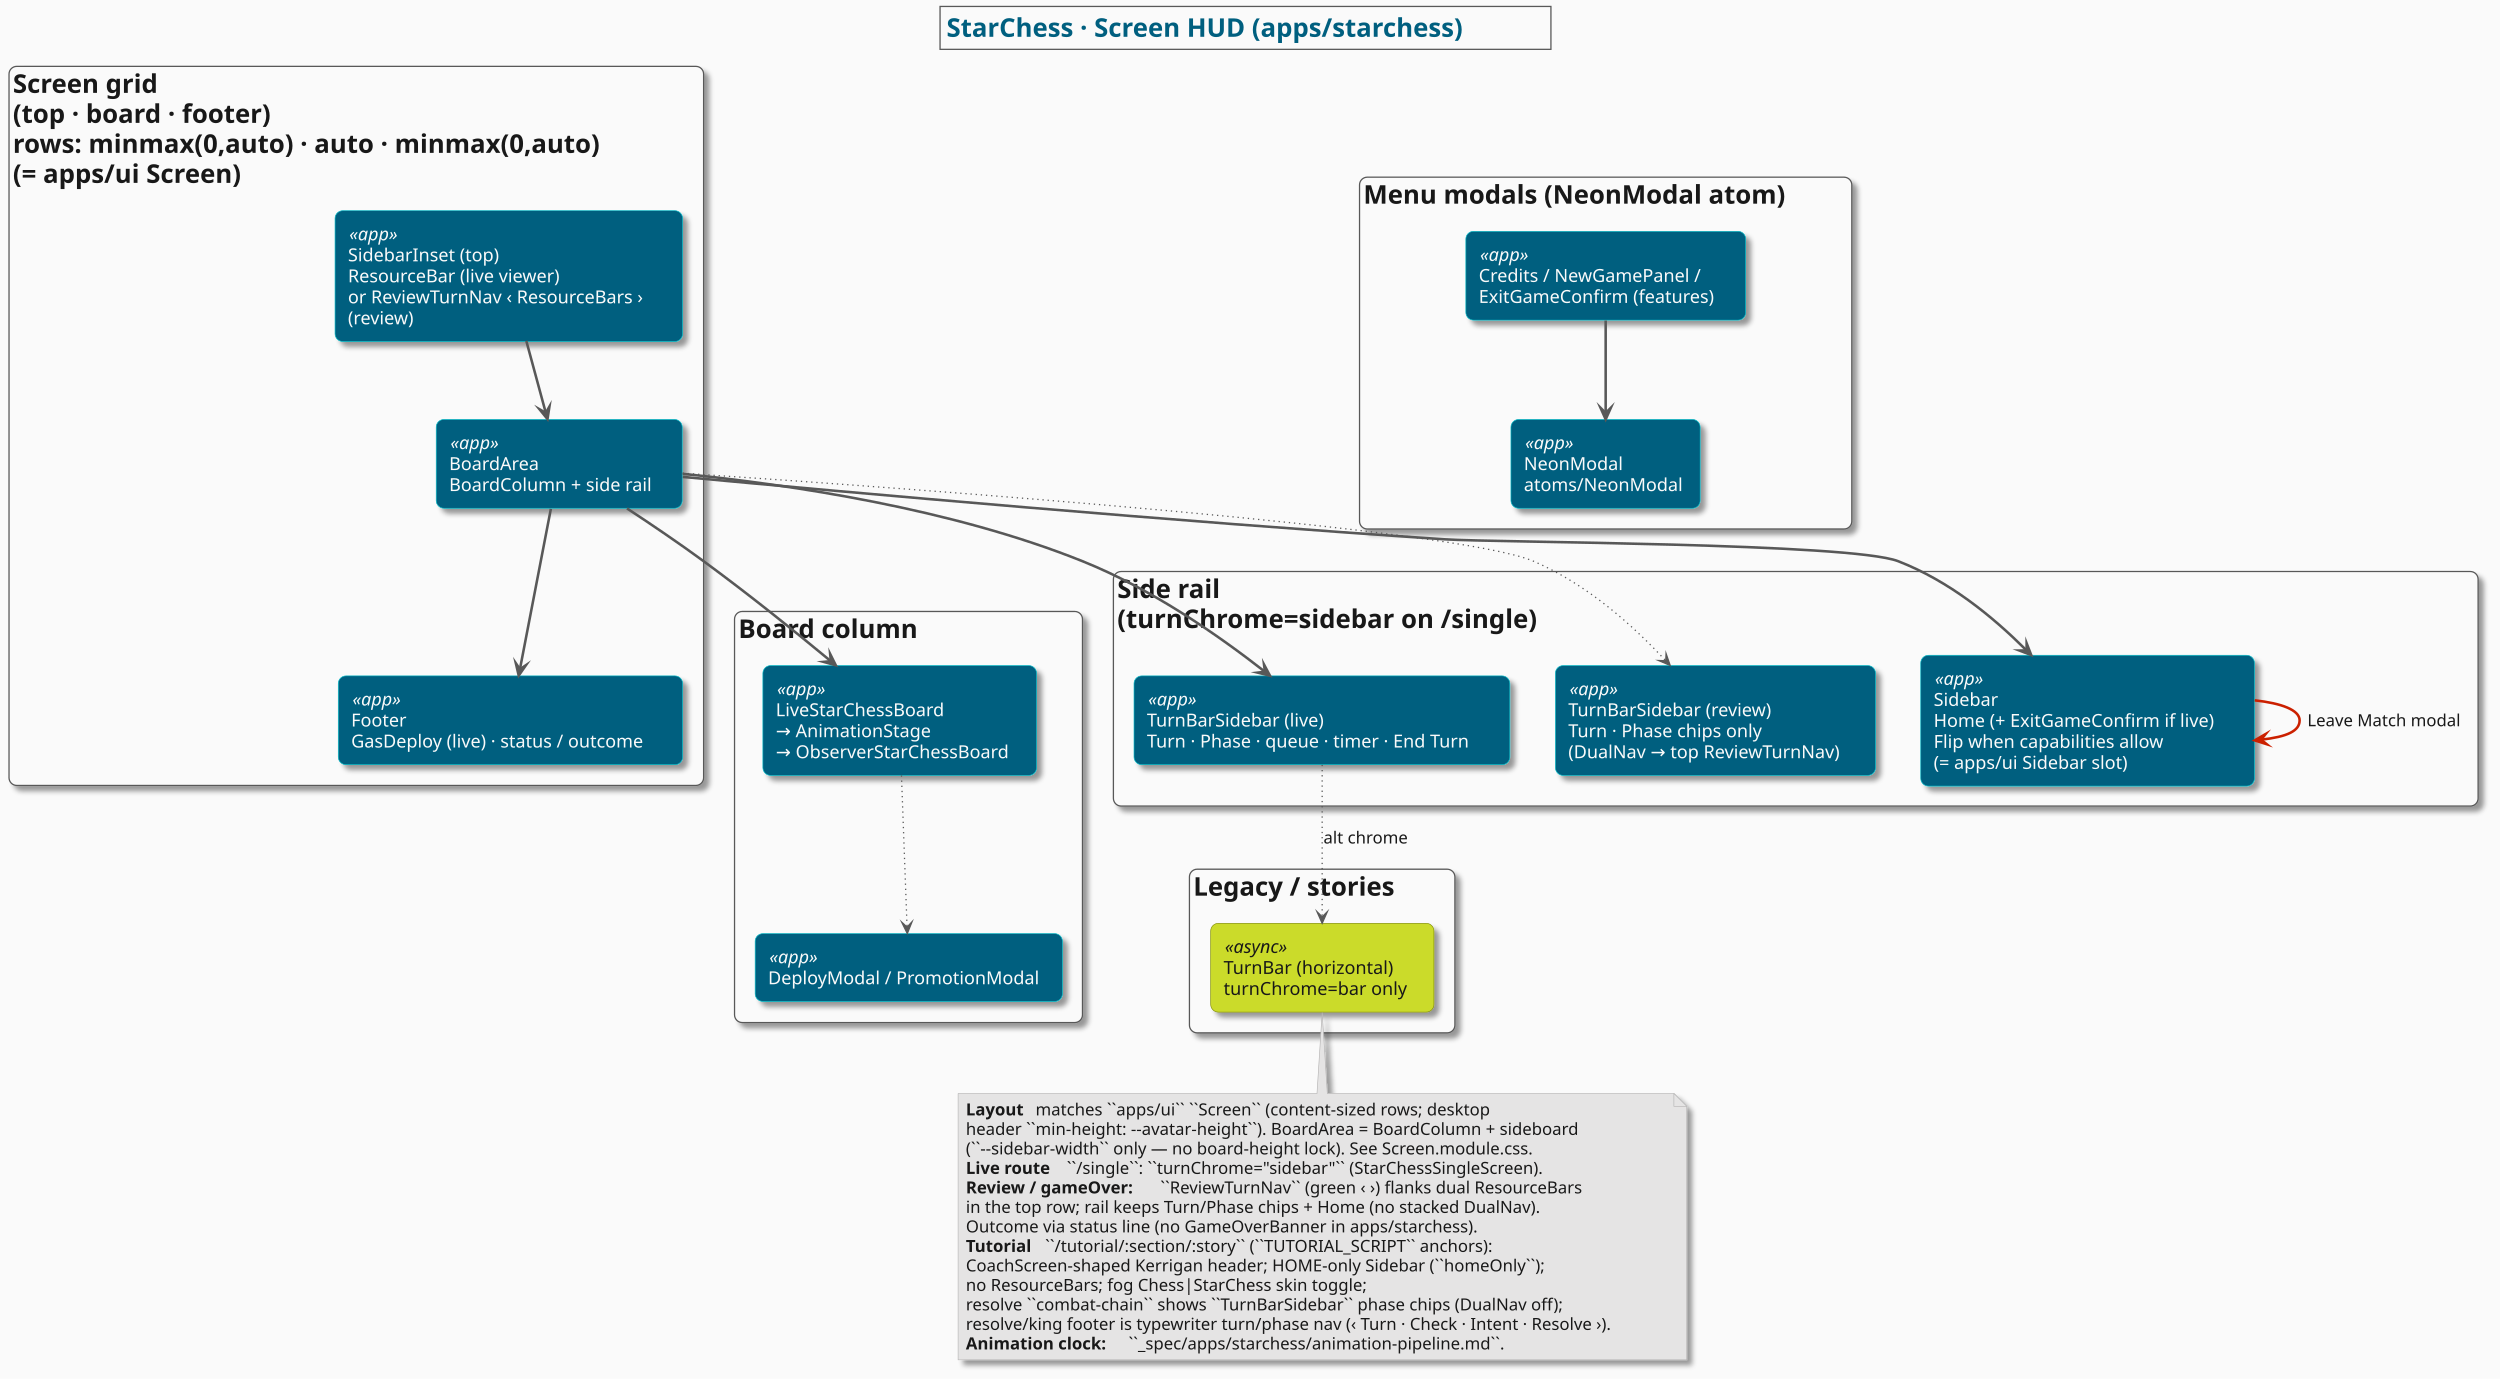
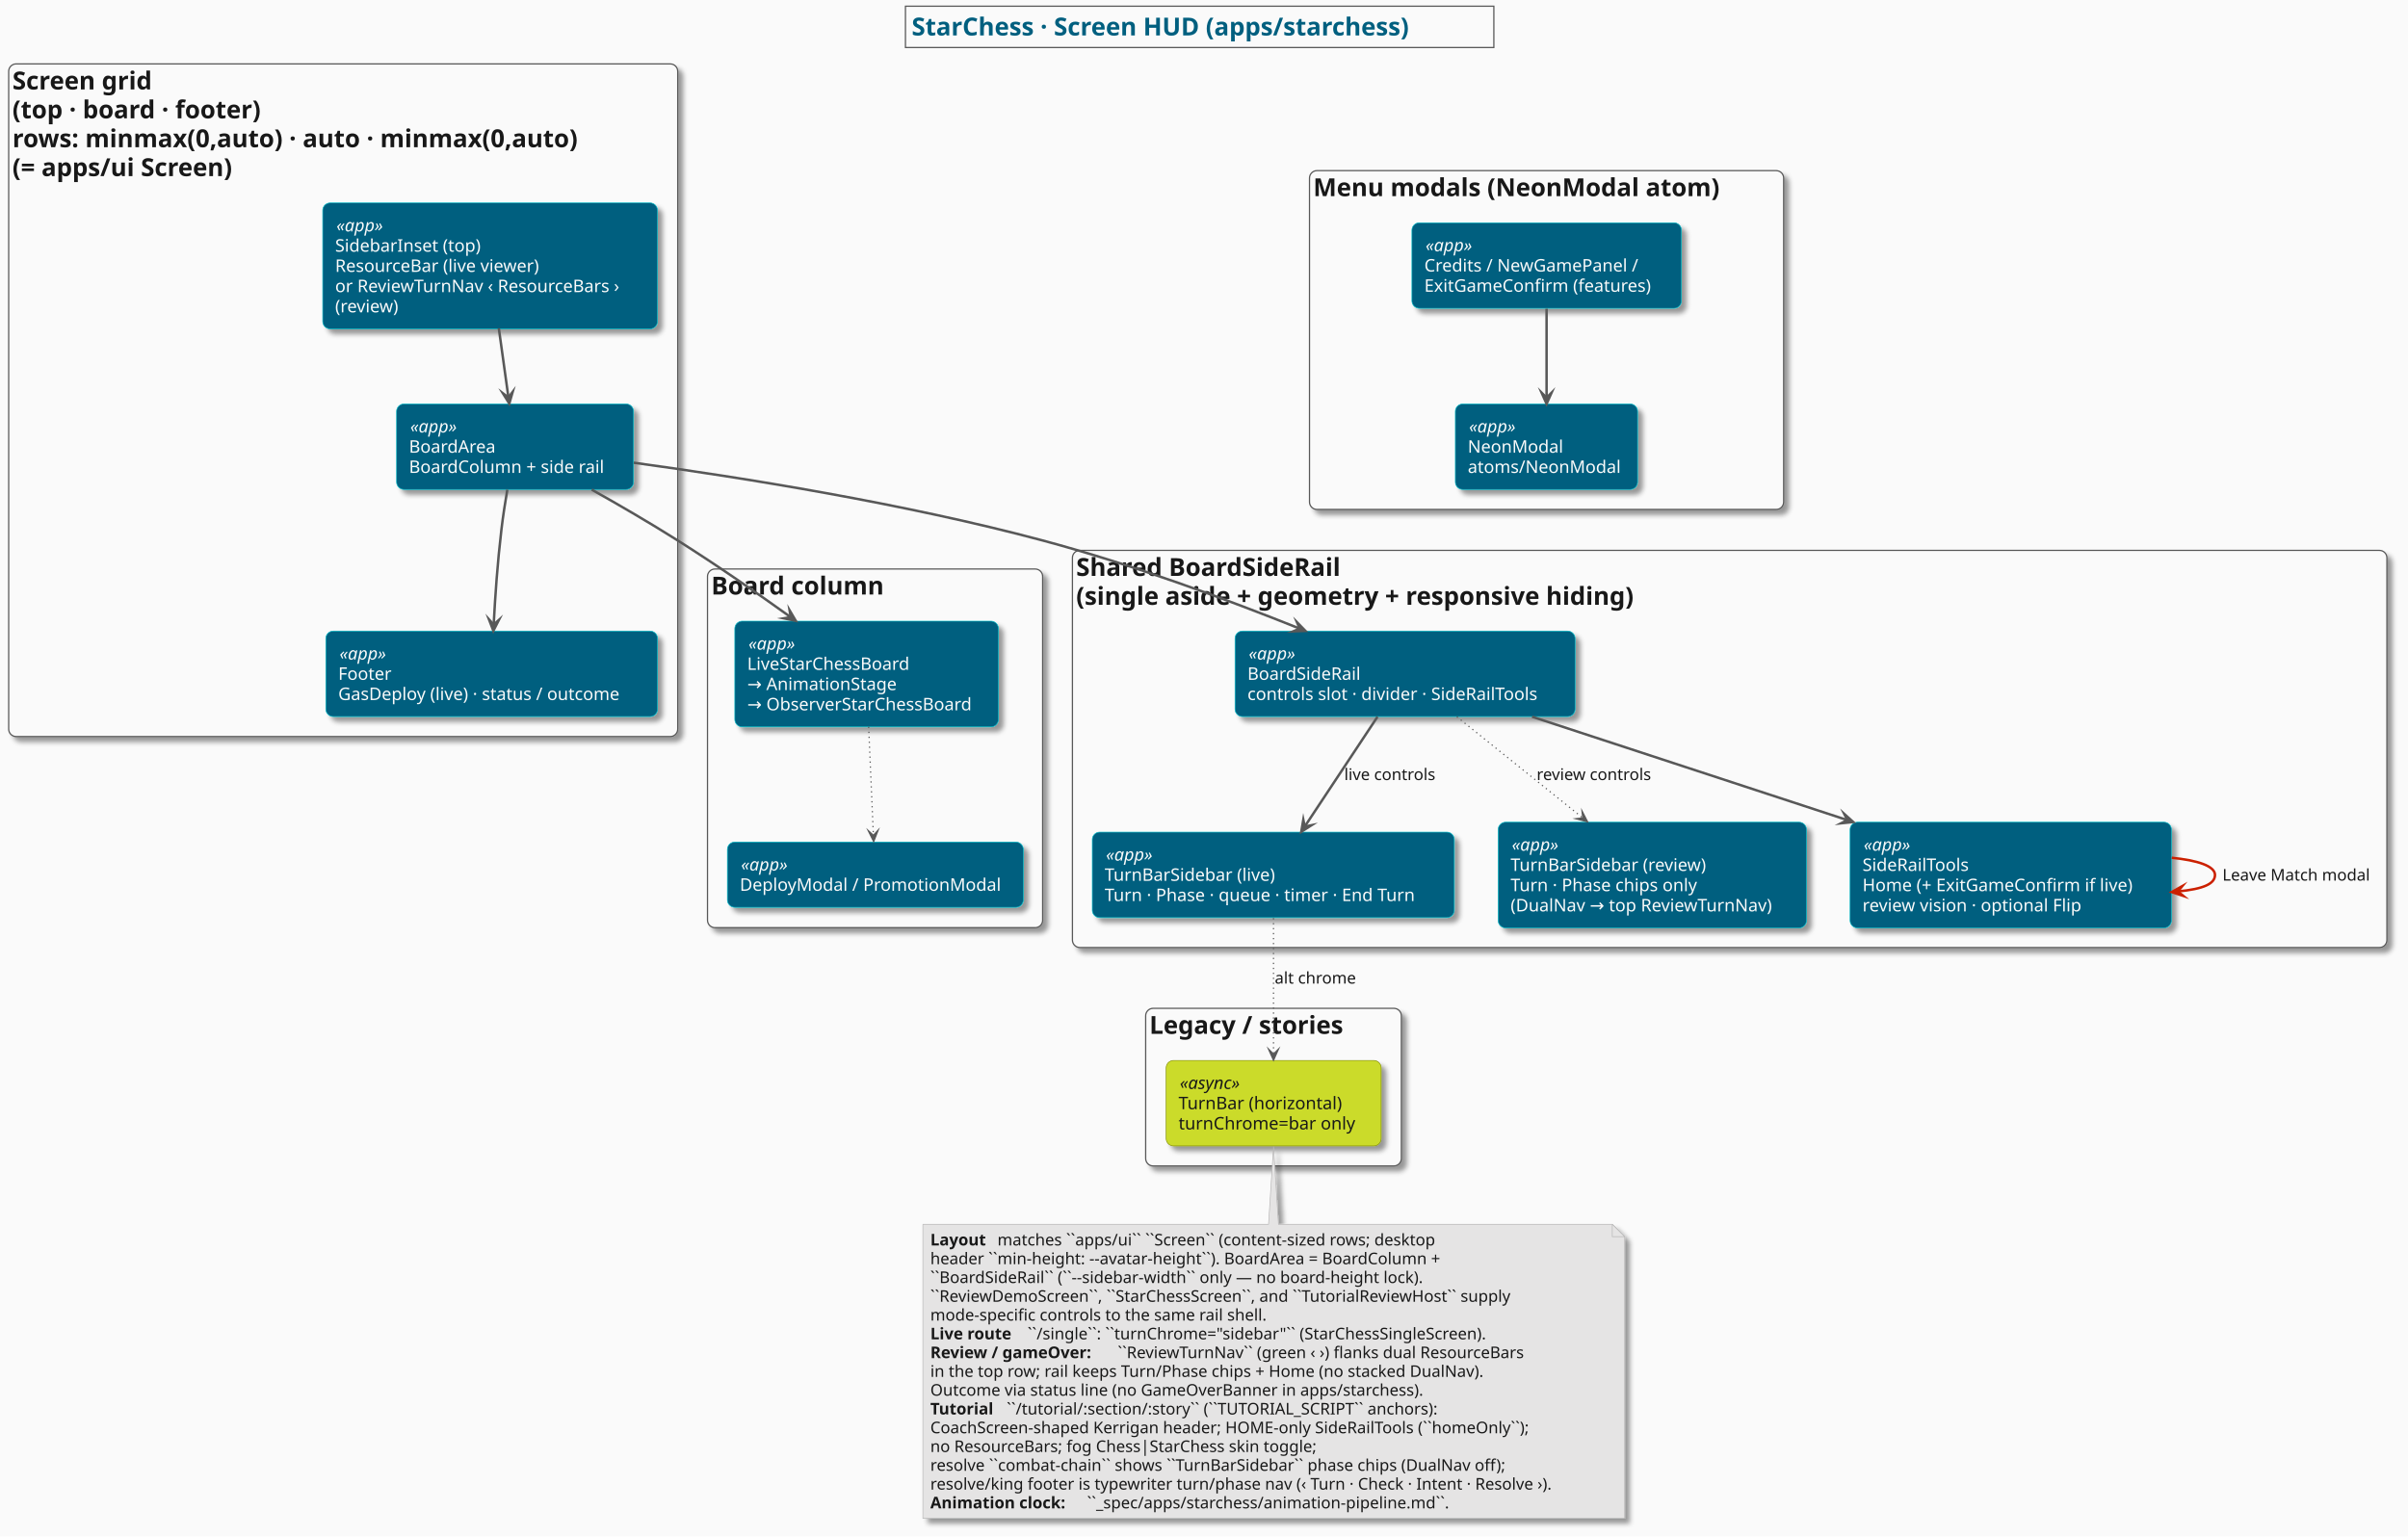
- <svg xmlns="http://www.w3.org/2000/svg" contentStyleType="text/css" data-diagram-type="DESCRIPTION" height="1070px" preserveAspectRatio="none" style="width:1940px;height:1070px;background:#FAFAFA;" version="1.1" viewBox="0 0 1940 1070" width="1940px" zoomAndPan="magnify">
+ <svg xmlns="http://www.w3.org/2000/svg" contentStyleType="text/css" data-diagram-type="DESCRIPTION" height="1238px" preserveAspectRatio="none" style="width:1940px;height:1238px;background:#FAFAFA;" version="1.1" viewBox="0 0 1940 1238" width="1940px" zoomAndPan="magnify">
  <defs>
-     <filter height="300%" id="f12v4140tlrd2m" width="300%" x="-1" y="-1">
+     <filter height="300%" id="f99cxqtt7r6pb" width="300%" x="-1" y="-1">
      <feGaussianBlur result="blurOut" stdDeviation="2" />
      <feColorMatrix in="blurOut" result="blurOut2" type="matrix" values="0 0 0 0 0 0 0 0 0 0 0 0 0 0 0 0 0 0 .4 0" />
      <feOffset dx="4" dy="4" in="blurOut2" result="blurOut3" />
      <feBlend in="SourceGraphic" in2="blurOut3" mode="normal" />
    </filter>
  </defs>
  <g>
-     <rect fill="#FAFAFA" height="1070" style="stroke:none;stroke-width:1;" width="1940" x="0" y="0" />
+     <rect fill="#FAFAFA" height="1238" style="stroke:none;stroke-width:1;" width="1940" x="0" y="0" />
    <g class="title" data-source-line="8">
      <rect fill="none" height="33.281" style="stroke:#585858;stroke-width:1;" width="474.043" x="729.479" y="5" />
      <text fill="#005F7F" font-family="sans-serif" font-size="20" font-weight="700" lengthAdjust="spacing" textLength="464.043" x="734.479" y="28.564">StarChess · Screen HUD (apps/starchess)</text>
    </g>
    <g class="cluster" data-qualified-name="Screen grid.n.top . board . footer..nrows. minmax.0.auto. . auto . minmax.0.auto..n.. apps.ui Screen." data-source-line="10" id="ent0001">
-       <rect fill="#FAFAFA" filter="url(#f12v4140tlrd2m)" height="558" rx="6" ry="6" style="stroke:#585858;stroke-width:1;" width="539" x="7" y="51.498" />
+       <rect fill="#FAFAFA" filter="url(#f99cxqtt7r6pb)" height="542" rx="6" ry="6" style="stroke:#585858;stroke-width:1;" width="539" x="7" y="51.498" />
      <text fill="#181818" font-family="sans-serif" font-size="20" font-weight="700" lengthAdjust="spacing" textLength="129.805" x="10" y="72.062">Screen grid</text>
      <text fill="#181818" font-family="sans-serif" font-size="20" font-weight="700" lengthAdjust="spacing" textLength="233.848" x="10" y="95.344">(top · board · footer)</text>
      <text fill="#181818" font-family="sans-serif" font-size="20" font-weight="700" lengthAdjust="spacing" textLength="523.027" x="10" y="118.625">rows: minmax(0,auto) · auto · minmax(0,auto)</text>
      <text fill="#181818" font-family="sans-serif" font-size="20" font-weight="700" lengthAdjust="spacing" textLength="208.887" x="10" y="141.906">(= apps/ui Screen)</text>
    </g>
    <g class="cluster" data-qualified-name="Board column" data-source-line="16" id="ent0005">
-       <rect fill="#FAFAFA" filter="url(#f12v4140tlrd2m)" height="319" rx="6" ry="6" style="stroke:#585858;stroke-width:1;" width="270" x="570" y="474.498" />
-       <text fill="#181818" font-family="sans-serif" font-size="20" font-weight="700" lengthAdjust="spacing" textLength="155.391" x="573" y="495.062">Board column</text>
+       <rect fill="#FAFAFA" filter="url(#f99cxqtt7r6pb)" height="289" rx="6" ry="6" style="stroke:#585858;stroke-width:1;" width="270" x="570" y="458.498" />
+       <text fill="#181818" font-family="sans-serif" font-size="20" font-weight="700" lengthAdjust="spacing" textLength="155.391" x="573" y="479.062">Board column</text>
    </g>
-     <g class="cluster" data-qualified-name="Side rail.n.turnChrome.sidebar on .single." data-source-line="21" id="ent0008">
-       <rect fill="#FAFAFA" filter="url(#f12v4140tlrd2m)" height="182" rx="6" ry="6" style="stroke:#585858;stroke-width:1;" width="1059" x="864" y="443.498" />
-       <text fill="#181818" font-family="sans-serif" font-size="20" font-weight="700" lengthAdjust="spacing" textLength="93.174" x="867" y="464.062">Side rail</text>
-       <text fill="#181818" font-family="sans-serif" font-size="20" font-weight="700" lengthAdjust="spacing" textLength="371.123" x="867" y="487.344">(turnChrome=sidebar on /single)</text>
+     <g class="cluster" data-qualified-name="Shared BoardSideRail.n.single aside . geometry . responsive hiding." data-source-line="21" id="ent0008">
+       <rect fill="#FAFAFA" filter="url(#f99cxqtt7r6pb)" height="320" rx="6" ry="6" style="stroke:#585858;stroke-width:1;" width="1059" x="864" y="443.498" />
+       <text fill="#181818" font-family="sans-serif" font-size="20" font-weight="700" lengthAdjust="spacing" textLength="245.254" x="867" y="464.062">Shared BoardSideRail</text>
+       <text fill="#181818" font-family="sans-serif" font-size="20" font-weight="700" lengthAdjust="spacing" textLength="523.74" x="867" y="487.344">(single aside + geometry + responsive hiding)</text>
    </g>
-     <g class="cluster" data-qualified-name="Menu modals .NeonModal atom." data-source-line="27" id="ent0012">
-       <rect fill="#FAFAFA" filter="url(#f12v4140tlrd2m)" height="273" rx="6" ry="6" style="stroke:#585858;stroke-width:1;" width="382" x="1055" y="137.498" />
+     <g class="cluster" data-qualified-name="Menu modals .NeonModal atom." data-source-line="28" id="ent0013">
+       <rect fill="#FAFAFA" filter="url(#f99cxqtt7r6pb)" height="273" rx="6" ry="6" style="stroke:#585858;stroke-width:1;" width="382" x="1055" y="137.498" />
      <text fill="#181818" font-family="sans-serif" font-size="20" font-weight="700" lengthAdjust="spacing" textLength="366.494" x="1058" y="158.062">Menu modals (NeonModal atom)</text>
    </g>
-     <g class="cluster" data-qualified-name="Legacy . stories" data-source-line="32" id="ent0015">
-       <rect fill="#FAFAFA" filter="url(#f12v4140tlrd2m)" height="127" rx="6" ry="6" style="stroke:#585858;stroke-width:1;" width="206" x="923" y="674.498" />
-       <text fill="#181818" font-family="sans-serif" font-size="20" font-weight="700" lengthAdjust="spacing" textLength="177.637" x="926" y="695.062">Legacy / stories</text>
+     <g class="cluster" data-qualified-name="Legacy . stories" data-source-line="33" id="ent0016">
+       <rect fill="#FAFAFA" filter="url(#f99cxqtt7r6pb)" height="127" rx="6" ry="6" style="stroke:#585858;stroke-width:1;" width="206" x="923" y="812.498" />
+       <text fill="#181818" font-family="sans-serif" font-size="20" font-weight="700" lengthAdjust="spacing" textLength="177.637" x="926" y="833.062">Legacy / stories</text>
    </g>
    <g class="entity" data-qualified-name="Screen grid.n.top . board . footer..nrows. minmax.0.auto. . auto . minmax.0.auto..n.. apps.ui Screen..TOP" data-source-line="11" id="ent0002">
-       <rect fill="#005F7F" filter="url(#f12v4140tlrd2m)" height="101.484" rx="6" ry="6" style="stroke:#00BAC6;stroke-width:0.5;" width="269.662" x="260" y="163.498" />
+       <rect fill="#005F7F" filter="url(#f99cxqtt7r6pb)" height="101.484" rx="6" ry="6" style="stroke:#00BAC6;stroke-width:0.5;" width="269.662" x="260" y="163.498" />
      <text fill="#FAFAFA" font-family="sans-serif" font-size="14" font-style="italic" lengthAdjust="spacing" textLength="43.483" x="271" y="186.493">«app»</text>
      <text fill="#FAFAFA" font-family="sans-serif" font-size="14" lengthAdjust="spacing" textLength="126.212" x="270" y="202.79">SidebarInset (top)</text>
      <text fill="#FAFAFA" font-family="sans-serif" font-size="14" lengthAdjust="spacing" textLength="180.189" x="270" y="219.087">ResourceBar (live viewer)</text>
      <text fill="#FAFAFA" font-family="sans-serif" font-size="14" lengthAdjust="spacing" textLength="249.662" x="270" y="235.384">or ReviewTurnNav ‹ ResourceBars ›</text>
      <text fill="#FAFAFA" font-family="sans-serif" font-size="14" lengthAdjust="spacing" textLength="57.531" x="270" y="251.681">(review)</text>
    </g>
    <g class="entity" data-qualified-name="Screen grid.n.top . board . footer..nrows. minmax.0.auto. . auto . minmax.0.auto..n.. apps.ui Screen..MID" data-source-line="12" id="ent0003">
-       <rect fill="#005F7F" filter="url(#f12v4140tlrd2m)" height="68.891" rx="6" ry="6" style="stroke:#00BAC6;stroke-width:0.5;" width="190.885" x="338.5" y="325.498" />
-       <text fill="#FAFAFA" font-family="sans-serif" font-size="14" font-style="italic" lengthAdjust="spacing" textLength="43.483" x="349.5" y="348.493">«app»</text>
-       <text fill="#FAFAFA" font-family="sans-serif" font-size="14" lengthAdjust="spacing" textLength="73.917" x="348.5" y="364.79">BoardArea</text>
-       <text fill="#FAFAFA" font-family="sans-serif" font-size="14" lengthAdjust="spacing" textLength="170.885" x="348.5" y="381.087">BoardColumn + side rail</text>
+       <rect fill="#005F7F" filter="url(#f99cxqtt7r6pb)" height="68.891" rx="6" ry="6" style="stroke:#00BAC6;stroke-width:0.5;" width="190.885" x="319.5" y="325.498" />
+       <text fill="#FAFAFA" font-family="sans-serif" font-size="14" font-style="italic" lengthAdjust="spacing" textLength="43.483" x="330.5" y="348.493">«app»</text>
+       <text fill="#FAFAFA" font-family="sans-serif" font-size="14" lengthAdjust="spacing" textLength="73.917" x="329.5" y="364.79">BoardArea</text>
+       <text fill="#FAFAFA" font-family="sans-serif" font-size="14" lengthAdjust="spacing" textLength="170.885" x="329.5" y="381.087">BoardColumn + side rail</text>
    </g>
    <g class="entity" data-qualified-name="Screen grid.n.top . board . footer..nrows. minmax.0.auto. . auto . minmax.0.auto..n.. apps.ui Screen..BOT" data-source-line="13" id="ent0004">
-       <rect fill="#005F7F" filter="url(#f12v4140tlrd2m)" height="68.891" rx="6" ry="6" style="stroke:#00BAC6;stroke-width:0.5;" width="267.222" x="262.5" y="524.498" />
-       <text fill="#FAFAFA" font-family="sans-serif" font-size="14" font-style="italic" lengthAdjust="spacing" textLength="43.483" x="273.5" y="547.493">«app»</text>
-       <text fill="#FAFAFA" font-family="sans-serif" font-size="14" lengthAdjust="spacing" textLength="45.042" x="272.5" y="563.79">Footer</text>
-       <text fill="#FAFAFA" font-family="sans-serif" font-size="14" lengthAdjust="spacing" textLength="247.222" x="272.5" y="580.087">GasDeploy (live) · status / outcome</text>
+       <rect fill="#005F7F" filter="url(#f99cxqtt7r6pb)" height="68.891" rx="6" ry="6" style="stroke:#00BAC6;stroke-width:0.5;" width="267.222" x="262.5" y="508.498" />
+       <text fill="#FAFAFA" font-family="sans-serif" font-size="14" font-style="italic" lengthAdjust="spacing" textLength="43.483" x="273.5" y="531.493">«app»</text>
+       <text fill="#FAFAFA" font-family="sans-serif" font-size="14" lengthAdjust="spacing" textLength="45.042" x="272.5" y="547.79">Footer</text>
+       <text fill="#FAFAFA" font-family="sans-serif" font-size="14" lengthAdjust="spacing" textLength="247.222" x="272.5" y="564.087">GasDeploy (live) · status / outcome</text>
    </g>
    <g class="entity" data-qualified-name="Board column.BOARD" data-source-line="17" id="ent0006">
-       <rect fill="#005F7F" filter="url(#f12v4140tlrd2m)" height="85.188" rx="6" ry="6" style="stroke:#00BAC6;stroke-width:0.5;" width="212.356" x="592" y="516.498" />
-       <text fill="#FAFAFA" font-family="sans-serif" font-size="14" font-style="italic" lengthAdjust="spacing" textLength="43.483" x="603" y="539.493">«app»</text>
-       <text fill="#FAFAFA" font-family="sans-serif" font-size="14" lengthAdjust="spacing" textLength="140.54" x="602" y="555.79">LiveStarChessBoard</text>
-       <text fill="#FAFAFA" font-family="sans-serif" font-size="14" lengthAdjust="spacing" textLength="128.01" x="602" y="572.087">→ AnimationStage</text>
-       <text fill="#FAFAFA" font-family="sans-serif" font-size="14" lengthAdjust="spacing" textLength="192.356" x="602" y="588.384">→ ObserverStarChessBoard</text>
+       <rect fill="#005F7F" filter="url(#f99cxqtt7r6pb)" height="85.188" rx="6" ry="6" style="stroke:#00BAC6;stroke-width:0.5;" width="212.356" x="592" y="500.498" />
+       <text fill="#FAFAFA" font-family="sans-serif" font-size="14" font-style="italic" lengthAdjust="spacing" textLength="43.483" x="603" y="523.493">«app»</text>
+       <text fill="#FAFAFA" font-family="sans-serif" font-size="14" lengthAdjust="spacing" textLength="140.54" x="602" y="539.79">LiveStarChessBoard</text>
+       <text fill="#FAFAFA" font-family="sans-serif" font-size="14" lengthAdjust="spacing" textLength="128.01" x="602" y="556.087">→ AnimationStage</text>
+       <text fill="#FAFAFA" font-family="sans-serif" font-size="14" lengthAdjust="spacing" textLength="192.356" x="602" y="572.384">→ ObserverStarChessBoard</text>
    </g>
    <g class="entity" data-qualified-name="Board column.MODALS" data-source-line="18" id="ent0007">
-       <rect fill="#005F7F" filter="url(#f12v4140tlrd2m)" height="52.594" rx="6" ry="6" style="stroke:#00BAC6;stroke-width:0.5;" width="238.422" x="586" y="724.498" />
-       <text fill="#FAFAFA" font-family="sans-serif" font-size="14" font-style="italic" lengthAdjust="spacing" textLength="43.483" x="597" y="747.493">«app»</text>
-       <text fill="#FAFAFA" font-family="sans-serif" font-size="14" lengthAdjust="spacing" textLength="218.422" x="596" y="763.79">DeployModal / PromotionModal</text>
+       <rect fill="#005F7F" filter="url(#f99cxqtt7r6pb)" height="52.594" rx="6" ry="6" style="stroke:#00BAC6;stroke-width:0.5;" width="238.422" x="586" y="678.498" />
+       <text fill="#FAFAFA" font-family="sans-serif" font-size="14" font-style="italic" lengthAdjust="spacing" textLength="43.483" x="597" y="701.493">«app»</text>
+       <text fill="#FAFAFA" font-family="sans-serif" font-size="14" lengthAdjust="spacing" textLength="218.422" x="596" y="717.79">DeployModal / PromotionModal</text>
    </g>
-     <g class="entity" data-qualified-name="Side rail.n.turnChrome.sidebar on .single..LIVE" data-source-line="22" id="ent0009">
-       <rect fill="#005F7F" filter="url(#f12v4140tlrd2m)" height="68.891" rx="6" ry="6" style="stroke:#00BAC6;stroke-width:0.5;" width="291.612" x="880" y="524.498" />
-       <text fill="#FAFAFA" font-family="sans-serif" font-size="14" font-style="italic" lengthAdjust="spacing" textLength="43.483" x="891" y="547.493">«app»</text>
-       <text fill="#FAFAFA" font-family="sans-serif" font-size="14" lengthAdjust="spacing" textLength="149.543" x="890" y="563.79">TurnBarSidebar (live)</text>
-       <text fill="#FAFAFA" font-family="sans-serif" font-size="14" lengthAdjust="spacing" textLength="271.612" x="890" y="580.087">Turn · Phase · queue · timer · End Turn</text>
+     <g class="entity" data-qualified-name="Shared BoardSideRail.n.single aside . geometry . responsive hiding..RAIL" data-source-line="22" id="ent0009">
+       <rect fill="#005F7F" filter="url(#f99cxqtt7r6pb)" height="68.891" rx="6" ry="6" style="stroke:#00BAC6;stroke-width:0.5;" width="273.955" x="995" y="508.498" />
+       <text fill="#FAFAFA" font-family="sans-serif" font-size="14" font-style="italic" lengthAdjust="spacing" textLength="43.483" x="1006" y="531.493">«app»</text>
+       <text fill="#FAFAFA" font-family="sans-serif" font-size="14" lengthAdjust="spacing" textLength="97.754" x="1005" y="547.79">BoardSideRail</text>
+       <text fill="#FAFAFA" font-family="sans-serif" font-size="14" lengthAdjust="spacing" textLength="253.955" x="1005" y="564.087">controls slot · divider · SideRailTools</text>
    </g>
-     <g class="entity" data-qualified-name="Side rail.n.turnChrome.sidebar on .single..REV" data-source-line="23" id="ent0010">
-       <rect fill="#005F7F" filter="url(#f12v4140tlrd2m)" height="85.188" rx="6" ry="6" style="stroke:#00BAC6;stroke-width:0.5;" width="248.375" x="1207" y="516.498" />
-       <text fill="#FAFAFA" font-family="sans-serif" font-size="14" font-style="italic" lengthAdjust="spacing" textLength="43.483" x="1218" y="539.493">«app»</text>
-       <text fill="#FAFAFA" font-family="sans-serif" font-size="14" lengthAdjust="spacing" textLength="171.473" x="1217" y="555.79">TurnBarSidebar (review)</text>
-       <text fill="#FAFAFA" font-family="sans-serif" font-size="14" lengthAdjust="spacing" textLength="162.36" x="1217" y="572.087">Turn · Phase chips only</text>
-       <text fill="#FAFAFA" font-family="sans-serif" font-size="14" lengthAdjust="spacing" textLength="228.375" x="1217" y="588.384">(DualNav → top ReviewTurnNav)</text>
+     <g class="entity" data-qualified-name="Shared BoardSideRail.n.single aside . geometry . responsive hiding..LIVE" data-source-line="23" id="ent0010">
+       <rect fill="#005F7F" filter="url(#f99cxqtt7r6pb)" height="68.891" rx="6" ry="6" style="stroke:#00BAC6;stroke-width:0.5;" width="291.612" x="880" y="670.498" />
+       <text fill="#FAFAFA" font-family="sans-serif" font-size="14" font-style="italic" lengthAdjust="spacing" textLength="43.483" x="891" y="693.493">«app»</text>
+       <text fill="#FAFAFA" font-family="sans-serif" font-size="14" lengthAdjust="spacing" textLength="149.543" x="890" y="709.79">TurnBarSidebar (live)</text>
+       <text fill="#FAFAFA" font-family="sans-serif" font-size="14" lengthAdjust="spacing" textLength="271.612" x="890" y="726.087">Turn · Phase · queue · timer · End Turn</text>
    </g>
-     <g class="entity" data-qualified-name="Side rail.n.turnChrome.sidebar on .single..SIDE" data-source-line="24" id="ent0011">
-       <rect fill="#005F7F" filter="url(#f12v4140tlrd2m)" height="101.484" rx="6" ry="6" style="stroke:#00BAC6;stroke-width:0.5;" width="258.909" x="1490.5" y="508.498" />
-       <text fill="#FAFAFA" font-family="sans-serif" font-size="14" font-style="italic" lengthAdjust="spacing" textLength="43.483" x="1501.5" y="531.493">«app»</text>
-       <text fill="#FAFAFA" font-family="sans-serif" font-size="14" lengthAdjust="spacing" textLength="53.498" x="1500.5" y="547.79">Sidebar</text>
-       <text fill="#FAFAFA" font-family="sans-serif" font-size="14" lengthAdjust="spacing" textLength="238.909" x="1500.5" y="564.087">Home (+ ExitGameConfirm if live)</text>
-       <text fill="#FAFAFA" font-family="sans-serif" font-size="14" lengthAdjust="spacing" textLength="191.837" x="1500.5" y="580.384">Flip when capabilities allow</text>
-       <text fill="#FAFAFA" font-family="sans-serif" font-size="14" lengthAdjust="spacing" textLength="165.867" x="1500.5" y="596.681">(= apps/ui Sidebar slot)</text>
+     <g class="entity" data-qualified-name="Shared BoardSideRail.n.single aside . geometry . responsive hiding..REV" data-source-line="24" id="ent0011">
+       <rect fill="#005F7F" filter="url(#f99cxqtt7r6pb)" height="85.188" rx="6" ry="6" style="stroke:#00BAC6;stroke-width:0.5;" width="248.375" x="1207" y="662.498" />
+       <text fill="#FAFAFA" font-family="sans-serif" font-size="14" font-style="italic" lengthAdjust="spacing" textLength="43.483" x="1218" y="685.493">«app»</text>
+       <text fill="#FAFAFA" font-family="sans-serif" font-size="14" lengthAdjust="spacing" textLength="171.473" x="1217" y="701.79">TurnBarSidebar (review)</text>
+       <text fill="#FAFAFA" font-family="sans-serif" font-size="14" lengthAdjust="spacing" textLength="162.36" x="1217" y="718.087">Turn · Phase chips only</text>
+       <text fill="#FAFAFA" font-family="sans-serif" font-size="14" lengthAdjust="spacing" textLength="228.375" x="1217" y="734.384">(DualNav → top ReviewTurnNav)</text>
    </g>
-     <g class="entity" data-qualified-name="Menu modals .NeonModal atom..NEON" data-source-line="28" id="ent0013">
-       <rect fill="#005F7F" filter="url(#f12v4140tlrd2m)" height="68.891" rx="6" ry="6" style="stroke:#00BAC6;stroke-width:0.5;" width="146.807" x="1172.5" y="325.498" />
+     <g class="entity" data-qualified-name="Shared BoardSideRail.n.single aside . geometry . responsive hiding..TOOLS" data-source-line="25" id="ent0012">
+       <rect fill="#005F7F" filter="url(#f99cxqtt7r6pb)" height="85.188" rx="6" ry="6" style="stroke:#00BAC6;stroke-width:0.5;" width="258.909" x="1490.5" y="662.498" />
+       <text fill="#FAFAFA" font-family="sans-serif" font-size="14" font-style="italic" lengthAdjust="spacing" textLength="43.483" x="1501.5" y="685.493">«app»</text>
+       <text fill="#FAFAFA" font-family="sans-serif" font-size="14" lengthAdjust="spacing" textLength="93.228" x="1500.5" y="701.79">SideRailTools</text>
+       <text fill="#FAFAFA" font-family="sans-serif" font-size="14" lengthAdjust="spacing" textLength="238.909" x="1500.5" y="718.087">Home (+ ExitGameConfirm if live)</text>
+       <text fill="#FAFAFA" font-family="sans-serif" font-size="14" lengthAdjust="spacing" textLength="191.112" x="1500.5" y="734.384">review vision · optional Flip</text>
+     </g>
+     <g class="entity" data-qualified-name="Menu modals .NeonModal atom..NEON" data-source-line="29" id="ent0014">
+       <rect fill="#005F7F" filter="url(#f99cxqtt7r6pb)" height="68.891" rx="6" ry="6" style="stroke:#00BAC6;stroke-width:0.5;" width="146.807" x="1172.5" y="325.498" />
      <text fill="#FAFAFA" font-family="sans-serif" font-size="14" font-style="italic" lengthAdjust="spacing" textLength="43.483" x="1183.5" y="348.493">«app»</text>
      <text fill="#FAFAFA" font-family="sans-serif" font-size="14" lengthAdjust="spacing" textLength="78.524" x="1182.5" y="364.79">NeonModal</text>
      <text fill="#FAFAFA" font-family="sans-serif" font-size="14" lengthAdjust="spacing" textLength="126.807" x="1182.5" y="381.087">atoms/NeonModal</text>
    </g>
-     <g class="entity" data-qualified-name="Menu modals .NeonModal atom..MENU" data-source-line="29" id="ent0014">
-       <rect fill="#005F7F" filter="url(#f12v4140tlrd2m)" height="68.891" rx="6" ry="6" style="stroke:#00BAC6;stroke-width:0.5;" width="217.135" x="1137.5" y="179.498" />
+     <g class="entity" data-qualified-name="Menu modals .NeonModal atom..MENU" data-source-line="30" id="ent0015">
+       <rect fill="#005F7F" filter="url(#f99cxqtt7r6pb)" height="68.891" rx="6" ry="6" style="stroke:#00BAC6;stroke-width:0.5;" width="217.135" x="1137.5" y="179.498" />
      <text fill="#FAFAFA" font-family="sans-serif" font-size="14" font-style="italic" lengthAdjust="spacing" textLength="43.483" x="1148.5" y="202.493">«app»</text>
      <text fill="#FAFAFA" font-family="sans-serif" font-size="14" lengthAdjust="spacing" textLength="183.101" x="1147.5" y="218.79">Credits / NewGamePanel /</text>
      <text fill="#FAFAFA" font-family="sans-serif" font-size="14" lengthAdjust="spacing" textLength="197.135" x="1147.5" y="235.087">ExitGameConfirm (features)</text>
    </g>
-     <g class="entity" data-qualified-name="Legacy . stories.BAR" data-source-line="33" id="ent0016">
-       <rect fill="#CBDB2A" filter="url(#f12v4140tlrd2m)" height="68.891" rx="6" ry="6" style="stroke:#818D00;stroke-width:0.5;" width="173.227" x="939.5" y="716.498" />
-       <text fill="#181818" font-family="sans-serif" font-size="14" font-style="italic" lengthAdjust="spacing" textLength="57.859" x="950.5" y="739.493">«async»</text>
-       <text fill="#181818" font-family="sans-serif" font-size="14" lengthAdjust="spacing" textLength="141.196" x="949.5" y="755.79">TurnBar (horizontal)</text>
-       <text fill="#181818" font-family="sans-serif" font-size="14" lengthAdjust="spacing" textLength="153.227" x="949.5" y="772.087">turnChrome=bar only</text>
+     <g class="entity" data-qualified-name="Legacy . stories.BAR" data-source-line="34" id="ent0017">
+       <rect fill="#CBDB2A" filter="url(#f99cxqtt7r6pb)" height="68.891" rx="6" ry="6" style="stroke:#818D00;stroke-width:0.5;" width="173.227" x="939.5" y="854.498" />
+       <text fill="#181818" font-family="sans-serif" font-size="14" font-style="italic" lengthAdjust="spacing" textLength="57.859" x="950.5" y="877.493">«async»</text>
+       <text fill="#181818" font-family="sans-serif" font-size="14" lengthAdjust="spacing" textLength="141.196" x="949.5" y="893.79">TurnBar (horizontal)</text>
+       <text fill="#181818" font-family="sans-serif" font-size="14" lengthAdjust="spacing" textLength="153.227" x="949.5" y="910.087">turnChrome=bar only</text>
    </g>
-     <g class="entity" data-qualified-name="GMN27" data-source-line="48" id="ent0028">
-       <path d="M743.5,848.498 L743.5,1055.225 A0,0 0 0 0 743.5,1055.225 L1308.932,1055.225 A0,0 0 0 0 1308.932,1055.225 L1308.932,858.498 L1298.932,848.498 L1030,848.498 L1026,785.758 L1022,848.498 L743.5,848.498 A0,0 0 0 0 743.5,848.498" fill="#E5E4E4" filter="url(#f12v4140tlrd2m)" style="stroke:#B4B3B3;stroke-width:0.5;" />
-       <path d="M1298.932,848.498 L1298.932,858.498 L1308.932,858.498 L1298.932,848.498" fill="#E5E4E4" style="stroke:#B4B3B3;stroke-width:0.5;" />
-       <text fill="#181818" font-family="sans-serif" font-size="13" font-weight="700" lengthAdjust="spacing" textLength="49.931" x="749.5" y="865.565">Layout</text>
-       <text fill="#181818" font-family="sans-serif" font-size="13" lengthAdjust="spacing" textLength="400.931" x="803.563" y="865.565">matches ``apps/ui`` ``Screen`` (content-sized rows; desktop</text>
-       <text fill="#181818" font-family="sans-serif" font-size="13" lengthAdjust="spacing" textLength="525.542" x="749.5" y="880.698">header ``min-height: --avatar-height``). BoardArea = BoardColumn + sideboard</text>
-       <text fill="#181818" font-family="sans-serif" font-size="13" lengthAdjust="spacing" textLength="485.17" x="749.5" y="895.831">(``--sidebar-width`` only — no board-height lock). See Screen.module.css.</text>
-       <text fill="#181818" font-family="sans-serif" font-size="13" font-weight="700" lengthAdjust="spacing" textLength="74.185" x="749.5" y="910.963">Live route</text>
-       <text fill="#181818" font-family="sans-serif" font-size="13" lengthAdjust="spacing" textLength="421.497" x="827.817" y="910.963">``/single``: ``turnChrome="sidebar"`` (StarChessSingleScreen).</text>
-       <text fill="#181818" font-family="sans-serif" font-size="13" font-weight="700" lengthAdjust="spacing" textLength="146.777" x="749.5" y="926.096">Review / gameOver:</text>
-       <text fill="#181818" font-family="sans-serif" font-size="13" lengthAdjust="spacing" textLength="367.536" x="900.409" y="926.096">``ReviewTurnNav`` (green ‹ ›) flanks dual ResourceBars</text>
-       <text fill="#181818" font-family="sans-serif" font-size="13" lengthAdjust="spacing" textLength="484.18" x="749.5" y="941.229">in the top row; rail keeps Turn/Phase chips + Home (no stacked DualNav).</text>
-       <text fill="#181818" font-family="sans-serif" font-size="13" lengthAdjust="spacing" textLength="427.667" x="749.5" y="956.362">Outcome via status line (no GameOverBanner in apps/starchess).</text>
-       <text fill="#181818" font-family="sans-serif" font-size="13" font-weight="700" lengthAdjust="spacing" textLength="57.364" x="749.5" y="971.495">Tutorial</text>
-       <text fill="#181818" font-family="sans-serif" font-size="13" lengthAdjust="spacing" textLength="392.063" x="810.996" y="971.495">``/tutorial/:section/:story`` (``TUTORIAL_SCRIPT`` anchors):</text>
-       <text fill="#181818" font-family="sans-serif" font-size="13" lengthAdjust="spacing" textLength="492.115" x="749.5" y="986.627">CoachScreen-shaped Kerrigan header; HOME-only Sidebar (``homeOnly``);</text>
-       <text fill="#181818" font-family="sans-serif" font-size="13" lengthAdjust="spacing" textLength="331.963" x="749.5" y="1001.76">no ResourceBars; fog Chess|StarChess skin toggle;</text>
-       <text fill="#181818" font-family="sans-serif" font-size="13" lengthAdjust="spacing" textLength="519.41" x="749.5" y="1016.893">resolve ``combat-chain`` shows ``TurnBarSidebar`` phase chips (DualNav off);</text>
-       <text fill="#181818" font-family="sans-serif" font-size="13" lengthAdjust="spacing" textLength="544.432" x="749.5" y="1032.026">resolve/king footer is typewriter turn/phase nav (‹ Turn · Check · Intent · Resolve ›).</text>
-       <text fill="#181818" font-family="sans-serif" font-size="13" font-weight="700" lengthAdjust="spacing" textLength="122.116" x="749.5" y="1047.159">Animation clock:</text>
-       <text fill="#181818" font-family="sans-serif" font-size="13" lengthAdjust="spacing" textLength="319.96" x="875.749" y="1047.159">``_spec/apps/starchess/animation-pipeline.md``.</text>
+     <g class="entity" data-qualified-name="GMN29" data-source-line="50" id="ent0030">
+       <path d="M743.5,986.498 L743.5,1223.49 A0,0 0 0 0 743.5,1223.49 L1308.932,1223.49 A0,0 0 0 0 1308.932,1223.49 L1308.932,996.498 L1298.932,986.498 L1030,986.498 L1026,923.908 L1022,986.498 L743.5,986.498 A0,0 0 0 0 743.5,986.498" fill="#E5E4E4" filter="url(#f99cxqtt7r6pb)" style="stroke:#B4B3B3;stroke-width:0.5;" />
+       <path d="M1298.932,986.498 L1298.932,996.498 L1308.932,996.498 L1298.932,986.498" fill="#E5E4E4" style="stroke:#B4B3B3;stroke-width:0.5;" />
+       <text fill="#181818" font-family="sans-serif" font-size="13" font-weight="700" lengthAdjust="spacing" textLength="49.931" x="749.5" y="1003.565">Layout</text>
+       <text fill="#181818" font-family="sans-serif" font-size="13" lengthAdjust="spacing" textLength="400.931" x="803.563" y="1003.565">matches ``apps/ui`` ``Screen`` (content-sized rows; desktop</text>
+       <text fill="#181818" font-family="sans-serif" font-size="13" lengthAdjust="spacing" textLength="457.006" x="749.5" y="1018.698">header ``min-height: --avatar-height``). BoardArea = BoardColumn +</text>
+       <text fill="#181818" font-family="sans-serif" font-size="13" lengthAdjust="spacing" textLength="446.773" x="749.5" y="1033.831">``BoardSideRail`` (``--sidebar-width`` only — no board-height lock).</text>
+       <text fill="#181818" font-family="sans-serif" font-size="13" lengthAdjust="spacing" textLength="537.475" x="749.5" y="1048.963">``ReviewDemoScreen``, ``StarChessScreen``, and ``TutorialReviewHost`` supply</text>
+       <text fill="#181818" font-family="sans-serif" font-size="13" lengthAdjust="spacing" textLength="292.278" x="749.5" y="1064.096">mode-specific controls to the same rail shell.</text>
+       <text fill="#181818" font-family="sans-serif" font-size="13" font-weight="700" lengthAdjust="spacing" textLength="74.185" x="749.5" y="1079.229">Live route</text>
+       <text fill="#181818" font-family="sans-serif" font-size="13" lengthAdjust="spacing" textLength="421.497" x="827.817" y="1079.229">``/single``: ``turnChrome="sidebar"`` (StarChessSingleScreen).</text>
+       <text fill="#181818" font-family="sans-serif" font-size="13" font-weight="700" lengthAdjust="spacing" textLength="146.777" x="749.5" y="1094.362">Review / gameOver:</text>
+       <text fill="#181818" font-family="sans-serif" font-size="13" lengthAdjust="spacing" textLength="367.536" x="900.409" y="1094.362">``ReviewTurnNav`` (green ‹ ›) flanks dual ResourceBars</text>
+       <text fill="#181818" font-family="sans-serif" font-size="13" lengthAdjust="spacing" textLength="484.18" x="749.5" y="1109.495">in the top row; rail keeps Turn/Phase chips + Home (no stacked DualNav).</text>
+       <text fill="#181818" font-family="sans-serif" font-size="13" lengthAdjust="spacing" textLength="427.667" x="749.5" y="1124.627">Outcome via status line (no GameOverBanner in apps/starchess).</text>
+       <text fill="#181818" font-family="sans-serif" font-size="13" font-weight="700" lengthAdjust="spacing" textLength="57.364" x="749.5" y="1139.76">Tutorial</text>
+       <text fill="#181818" font-family="sans-serif" font-size="13" lengthAdjust="spacing" textLength="392.063" x="810.996" y="1139.76">``/tutorial/:section/:story`` (``TUTORIAL_SCRIPT`` anchors):</text>
+       <text fill="#181818" font-family="sans-serif" font-size="13" lengthAdjust="spacing" textLength="529.007" x="749.5" y="1154.893">CoachScreen-shaped Kerrigan header; HOME-only SideRailTools (``homeOnly``);</text>
+       <text fill="#181818" font-family="sans-serif" font-size="13" lengthAdjust="spacing" textLength="331.963" x="749.5" y="1170.026">no ResourceBars; fog Chess|StarChess skin toggle;</text>
+       <text fill="#181818" font-family="sans-serif" font-size="13" lengthAdjust="spacing" textLength="519.41" x="749.5" y="1185.159">resolve ``combat-chain`` shows ``TurnBarSidebar`` phase chips (DualNav off);</text>
+       <text fill="#181818" font-family="sans-serif" font-size="13" lengthAdjust="spacing" textLength="544.432" x="749.5" y="1200.292">resolve/king footer is typewriter turn/phase nav (‹ Turn · Check · Intent · Resolve ›).</text>
+       <text fill="#181818" font-family="sans-serif" font-size="13" font-weight="700" lengthAdjust="spacing" textLength="122.116" x="749.5" y="1215.424">Animation clock:</text>
+       <text fill="#181818" font-family="sans-serif" font-size="13" lengthAdjust="spacing" textLength="319.96" x="875.749" y="1215.424">``_spec/apps/starchess/animation-pipeline.md``.</text>
    </g>
-     <g class="link" data-entity-1="ent0002" data-entity-2="ent0003" data-link-type="dependency" data-source-line="36" id="lnk17">
-       <path d="M408.42,264.558 C413.84,284.568 418.654,302.322 423.544,320.392" fill="none" id="TOP-to-MID" style="stroke:#585858;stroke-width:2;" />
-       <polygon fill="#585858" points="424.85,325.218,426.36,315.486,423.544,320.392,418.638,317.575,424.85,325.218" style="stroke:#585858;stroke-width:2;stroke-linejoin:miter;stroke-miterlimit:10;" />
+     <g class="link" data-entity-1="ent0002" data-entity-2="ent0003" data-link-type="dependency" data-source-line="37" id="lnk18">
+       <path d="M401.88,264.558 C404.66,284.568 407.112,302.196 409.622,320.266" fill="none" id="TOP-to-MID" style="stroke:#585858;stroke-width:2;" />
+       <polygon fill="#585858" points="410.31,325.218,413.034,315.753,409.622,320.266,405.11,316.854,410.31,325.218" style="stroke:#585858;stroke-width:2;stroke-linejoin:miter;stroke-miterlimit:10;" />
    </g>
-     <g class="link" data-entity-1="ent0003" data-entity-2="ent0004" data-link-type="dependency" data-source-line="37" id="lnk18">
-       <path d="M427.47,394.868 C420.49,431.058 410.427,483.188 403.457,519.338" fill="none" id="MID-to-BOT" style="stroke:#585858;stroke-width:2;" />
-       <polygon fill="#585858" points="402.51,524.248,408.142,516.168,403.457,519.338,400.286,514.654,402.51,524.248" style="stroke:#585858;stroke-width:2;stroke-linejoin:miter;stroke-miterlimit:10;" />
+     <g class="link" data-entity-1="ent0003" data-entity-2="ent0004" data-link-type="dependency" data-source-line="38" id="lnk19">
+       <path d="M408.72,394.568 C406.98,404.788 405.23,416.078 404,426.498 C400.75,453.948 398.954,480.235 397.734,503.315" fill="none" id="MID-to-BOT" style="stroke:#585858;stroke-width:2;" />
+       <polygon fill="#585858" points="397.47,508.308,401.94,499.532,397.734,503.315,393.951,499.11,397.47,508.308" style="stroke:#585858;stroke-width:2;stroke-linejoin:miter;stroke-miterlimit:10;" />
    </g>
-     <g class="link" data-entity-1="ent0003" data-entity-2="ent0006" data-link-type="dependency" data-source-line="38" id="lnk19">
-       <path d="M486.54,394.518 C505.53,407.018 526.98,421.548 546,435.498 C581.12,461.248 615.428,488.83 644.728,513.08" fill="none" id="MID-to-BOARD" style="stroke:#585858;stroke-width:2;" />
-       <polygon fill="#585858" points="648.58,516.268,644.197,507.448,644.728,513.08,639.096,513.611,648.58,516.268" style="stroke:#585858;stroke-width:2;stroke-linejoin:miter;stroke-miterlimit:10;" />
+     <g class="link" data-entity-1="ent0003" data-entity-2="ent0006" data-link-type="dependency" data-source-line="39" id="lnk20">
+       <path d="M476.69,394.508 C498.82,406.938 523.78,421.438 546,435.498 C578.13,455.828 608.866,477.126 637.056,497.326" fill="none" id="MID-to-BOARD" style="stroke:#585858;stroke-width:2;" />
+       <polygon fill="#585858" points="641.12,500.238,636.134,491.744,637.056,497.326,631.474,498.247,641.12,500.238" style="stroke:#585858;stroke-width:2;stroke-linejoin:miter;stroke-miterlimit:10;" />
    </g>
-     <g class="link" data-entity-1="ent0003" data-entity-2="ent0009" data-link-type="dependency" data-source-line="39" id="lnk20">
-       <path d="M529.7,367.708 C613.93,376.128 738.59,394.768 840,435.498 C894.36,457.328 945.58,493.15 981.56,521.26" fill="none" id="MID-to-LIVE" style="stroke:#585858;stroke-width:2;" />
-       <polygon fill="#585858" points="985.5,524.338,980.87,515.645,981.56,521.26,975.945,521.949,985.5,524.338" style="stroke:#585858;stroke-width:2;stroke-linejoin:miter;stroke-miterlimit:10;" />
+     <g class="link" data-entity-1="ent0003" data-entity-2="ent0009" data-link-type="dependency" data-source-line="40" id="lnk21">
+       <path d="M510.57,372.848 C597.4,384.758 728.56,405.658 840,435.498 C913.1,455.078 989.108,483.31 1047.088,506.52" fill="none" id="MID-to-RAIL" style="stroke:#585858;stroke-width:2;" />
+       <polygon fill="#585858" points="1051.73,508.378,1044.861,501.32,1047.088,506.52,1041.888,508.747,1051.73,508.378" style="stroke:#585858;stroke-width:2;stroke-linejoin:miter;stroke-miterlimit:10;" />
    </g>
-     <g class="link" data-entity-1="ent0003" data-entity-2="ent0010" data-link-type="dependency" data-source-line="40" id="lnk21">
-       <path d="M529.7,367.168 C719.55,379.878 1130.69,409.948 1190,435.498 C1231.69,453.458 1266.539,484.752 1292.659,512.742" fill="none" id="MID-to-REV" style="stroke:#585858;stroke-width:1;stroke-dasharray:1,3;" />
-       <polygon fill="#585858" points="1296.07,516.398,1292.854,507.089,1292.659,512.742,1287.005,512.547,1296.07,516.398" style="stroke:#585858;stroke-width:1;stroke-linejoin:miter;stroke-miterlimit:10;" />
+     <g class="link" data-entity-1="ent0009" data-entity-2="ent0010" data-link-type="dependency" data-source-line="41" id="lnk22">
+       <path d="M1109.78,577.538 C1091.75,604.758 1069.212,638.78 1051.132,666.06" fill="none" id="RAIL-to-LIVE" style="stroke:#585858;stroke-width:2;" />
+       <polygon fill="#585858" points="1048.37,670.228,1056.676,664.936,1051.132,666.06,1050.008,660.516,1048.37,670.228" style="stroke:#585858;stroke-width:2;stroke-linejoin:miter;stroke-miterlimit:10;" />
+       <text fill="#181818" font-family="sans-serif" font-size="13" lengthAdjust="spacing" textLength="79.168" x="1083" y="628.565">live controls</text>
    </g>
-     <g class="link" data-entity-1="ent0003" data-entity-2="ent0011" data-link-type="dependency" data-source-line="41" id="lnk22">
-       <path d="M529.78,370.088 C662.47,382.438 909.76,404.558 1121,418.498 C1160.07,421.078 1436.51,421.288 1473,435.498 C1512.62,450.938 1545.829,478.028 1572.679,504.798" fill="none" id="MID-to-SIDE" style="stroke:#585858;stroke-width:2;" />
-       <polygon fill="#585858" points="1576.22,508.328,1572.671,499.141,1572.679,504.798,1567.022,504.806,1576.22,508.328" style="stroke:#585858;stroke-width:2;stroke-linejoin:miter;stroke-miterlimit:10;" />
+     <g class="link" data-entity-1="ent0009" data-entity-2="ent0011" data-link-type="dependency" data-source-line="42" id="lnk23">
+       <path d="M1173.72,577.538 C1204.38,602.188 1242.333,632.716 1275.163,659.106" fill="none" id="RAIL-to-REV" style="stroke:#585858;stroke-width:1;stroke-dasharray:1,3;" />
+       <polygon fill="#585858" points="1279.06,662.238,1274.551,653.482,1275.163,659.106,1269.539,659.717,1279.06,662.238" style="stroke:#585858;stroke-width:1;stroke-linejoin:miter;stroke-miterlimit:10;" />
+       <text fill="#181818" font-family="sans-serif" font-size="13" lengthAdjust="spacing" textLength="99.531" x="1238" y="628.565">review controls</text>
    </g>
-     <g class="link" data-entity-1="ent0009" data-entity-2="ent0016" data-link-type="dependency" data-source-line="42" id="lnk23">
-       <path d="M1026,593.528 C1026,628.148 1026,676.868 1026,711.488" fill="none" id="LIVE-to-BAR" style="stroke:#585858;stroke-width:1;stroke-dasharray:1,3;" />
-       <polygon fill="#585858" points="1026,716.488,1030,707.488,1026,711.488,1022,707.488,1026,716.488" style="stroke:#585858;stroke-width:1;stroke-linejoin:miter;stroke-miterlimit:10;" />
-       <text fill="#181818" font-family="sans-serif" font-size="13" lengthAdjust="spacing" textLength="70.154" x="1027" y="654.565">alt chrome</text>
+     <g class="link" data-entity-1="ent0009" data-entity-2="ent0012" data-link-type="dependency" data-source-line="43" id="lnk24">
+       <path d="M1234.3,577.538 C1309.62,602.238 1407.759,634.41 1488.329,660.83" fill="none" id="RAIL-to-TOOLS" style="stroke:#585858;stroke-width:2;" />
+       <polygon fill="#585858" points="1493.08,662.388,1485.774,655.783,1488.329,660.83,1483.282,663.385,1493.08,662.388" style="stroke:#585858;stroke-width:2;stroke-linejoin:miter;stroke-miterlimit:10;" />
    </g>
-     <g class="link" data-entity-1="ent0006" data-entity-2="ent0007" data-link-type="dependency" data-source-line="43" id="lnk24">
-       <path d="M699.54,601.698 C700.92,639.158 702.716,687.991 703.876,719.441" fill="none" id="BOARD-to-MODALS" style="stroke:#585858;stroke-width:1;stroke-dasharray:1,3;" />
-       <polygon fill="#585858" points="704.06,724.438,707.726,715.297,703.876,719.441,699.731,715.592,704.06,724.438" style="stroke:#585858;stroke-width:1;stroke-linejoin:miter;stroke-miterlimit:10;" />
+     <g class="link" data-entity-1="ent0010" data-entity-2="ent0017" data-link-type="dependency" data-source-line="44" id="lnk25">
+       <path d="M1026,739.808 C1026,772.498 1026,816.748 1026,849.368" fill="none" id="LIVE-to-BAR" style="stroke:#585858;stroke-width:1;stroke-dasharray:1,3;" />
+       <polygon fill="#585858" points="1026,854.368,1030,845.368,1026,849.368,1022,845.368,1026,854.368" style="stroke:#585858;stroke-width:1;stroke-linejoin:miter;stroke-miterlimit:10;" />
+       <text fill="#181818" font-family="sans-serif" font-size="13" lengthAdjust="spacing" textLength="70.154" x="1027" y="792.565">alt chrome</text>
    </g>
-     <g class="link" data-entity-1="ent0011" data-entity-2="ent0011" data-link-type="dependency" data-source-line="44" id="lnk25">
-       <path d="M1749.64,543.458 C1770.34,545.728 1784.5,550.908 1784.5,558.998 C1784.5,567.088 1775.31,571.723 1754.61,573.993" fill="none" id="SIDE-to-SIDE" style="stroke:#CB2000;stroke-width:2;" />
-       <polygon fill="#CB2000" points="1749.64,574.538,1759.022,577.533,1754.61,573.993,1758.15,569.581,1749.64,574.538" style="stroke:#CB2000;stroke-width:2;stroke-linejoin:miter;stroke-miterlimit:10;" />
-       <text fill="#181818" font-family="sans-serif" font-size="13" lengthAdjust="spacing" textLength="127.277" x="1790.5" y="563.565">Leave Match modal</text>
+     <g class="link" data-entity-1="ent0006" data-entity-2="ent0007" data-link-type="dependency" data-source-line="45" id="lnk26">
+       <path d="M699.82,585.618 C701.1,614.878 702.55,648.123 703.65,673.103" fill="none" id="BOARD-to-MODALS" style="stroke:#585858;stroke-width:1;stroke-dasharray:1,3;" />
+       <polygon fill="#585858" points="703.87,678.098,707.47,668.931,703.65,673.103,699.478,669.283,703.87,678.098" style="stroke:#585858;stroke-width:1;stroke-linejoin:miter;stroke-miterlimit:10;" />
    </g>
-     <g class="link" data-entity-1="ent0014" data-entity-2="ent0013" data-link-type="dependency" data-source-line="45" id="lnk26">
+     <g class="link" data-entity-1="ent0012" data-entity-2="ent0012" data-link-type="dependency" data-source-line="46" id="lnk27">
+       <path d="M1749.64,691.188 C1770.34,693.208 1784.5,697.808 1784.5,704.998 C1784.5,712.188 1775.316,716.302 1754.616,718.322" fill="none" id="TOOLS-to-TOOLS" style="stroke:#CB2000;stroke-width:2;" />
+       <polygon fill="#CB2000" points="1749.64,718.808,1758.986,721.915,1754.616,718.322,1758.209,713.953,1749.64,718.808" style="stroke:#CB2000;stroke-width:2;stroke-linejoin:miter;stroke-miterlimit:10;" />
+       <text fill="#181818" font-family="sans-serif" font-size="13" lengthAdjust="spacing" textLength="127.277" x="1790.5" y="709.565">Leave Match modal</text>
+     </g>
+     <g class="link" data-entity-1="ent0015" data-entity-2="ent0014" data-link-type="dependency" data-source-line="47" id="lnk28">
      <path d="M1246,248.758 C1246,271.868 1246,297.388 1246,320.448" fill="none" id="MENU-to-NEON" style="stroke:#585858;stroke-width:2;" />
      <polygon fill="#585858" points="1246,325.448,1250,316.448,1246,320.448,1242,316.448,1246,325.448" style="stroke:#585858;stroke-width:2;stroke-linejoin:miter;stroke-miterlimit:10;" />
    </g>
  </g>
</svg>
